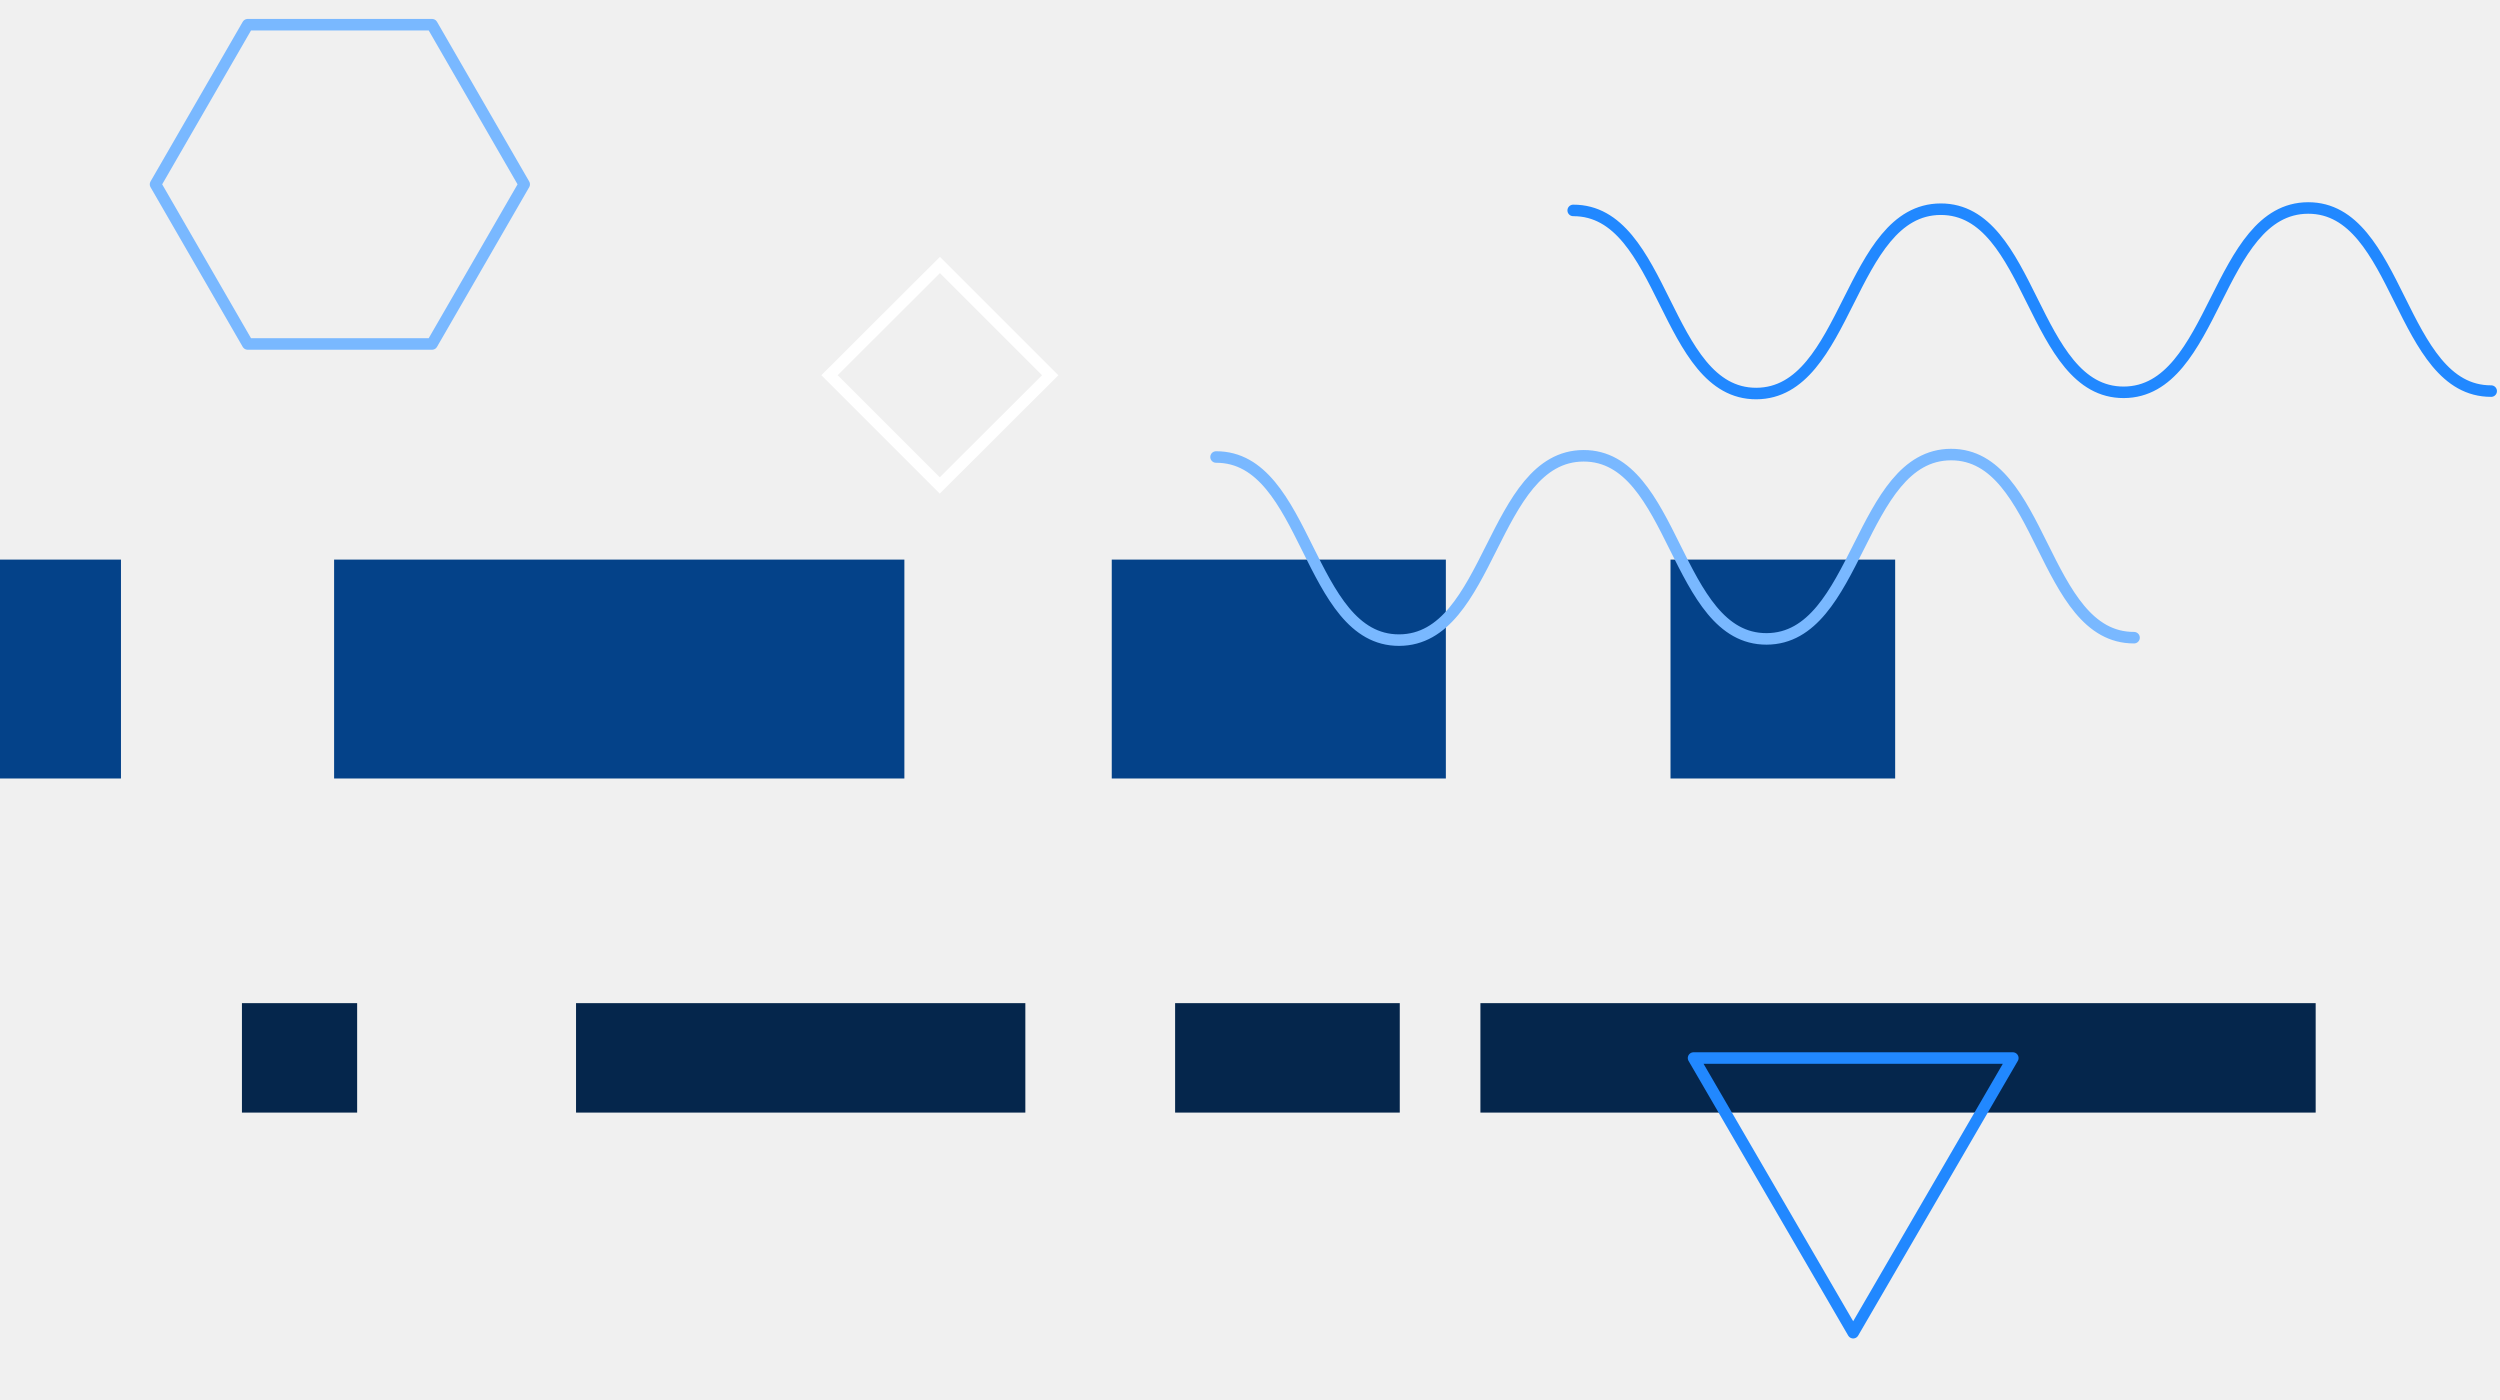
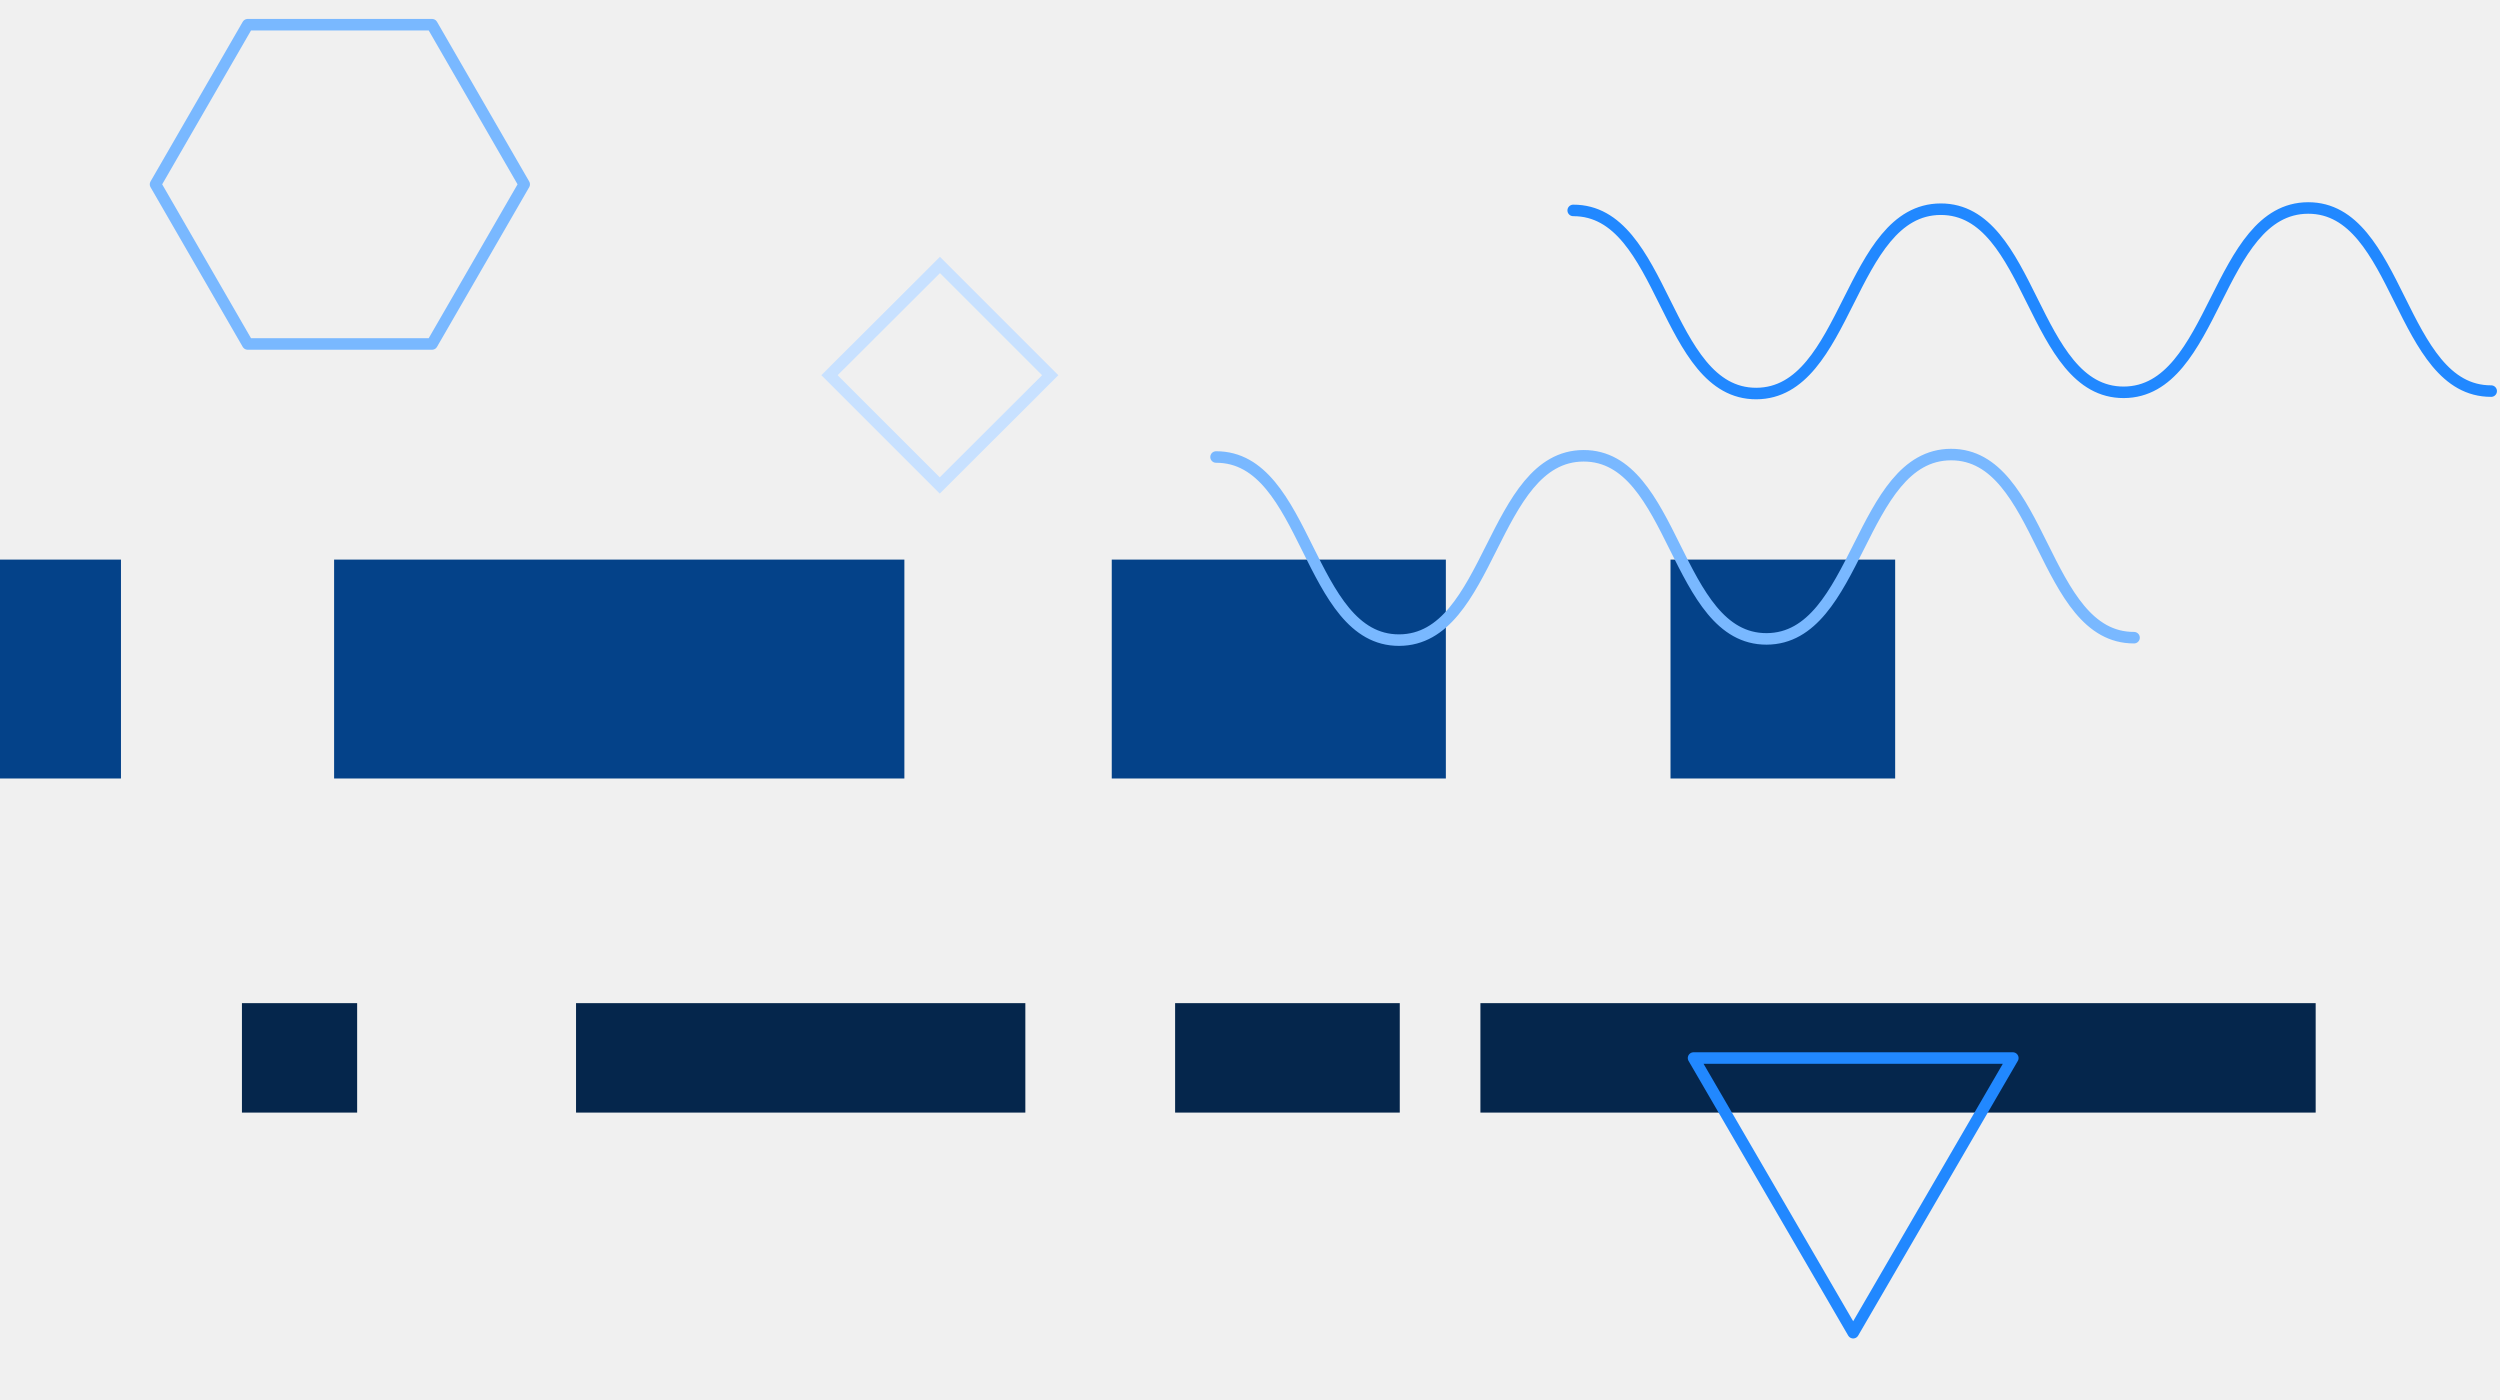
- <svg xmlns="http://www.w3.org/2000/svg" viewBox="0 0 434 243" fill="none">
+ <svg xmlns="http://www.w3.org/2000/svg" width="434" height="243" viewBox="0 0 434 243" fill="none">
  <path d="M91 32L75 59.713H43L27 32L43 4.287L75 4.287L91 32Z" stroke="#79B8FF" stroke-width="2" stroke-linecap="round" stroke-linejoin="round" />
  <rect y="97.146" width="21" height="38" fill="#044289" />
  <rect x="58" y="97.146" width="99" height="38" fill="#044289" />
  <rect x="42" y="174.146" width="20" height="19" fill="#05264C" />
  <rect x="100" y="174.146" width="78" height="19" fill="#05264C" />
  <rect x="204" y="174.146" width="39" height="19" fill="#05264C" />
  <rect x="257" y="174.146" width="145" height="19" fill="#05264C" />
  <rect x="193" y="97.146" width="58" height="38" fill="#044289" />
  <rect x="290" y="97.146" width="39" height="38" fill="#044289" />
  <path d="M349.426 183.675L321.713 231.357L294 183.675L349.426 183.675Z" stroke="#2188FF" stroke-width="2" stroke-linecap="round" stroke-linejoin="round" />
  <path d="M432.47 67.894C416.523 67.947 416.629 36.053 400.682 36.106C384.735 36.159 384.629 68.053 368.682 68.106C352.735 68.159 352.841 36.265 336.894 36.318C320.947 36.371 320.841 68.265 304.894 68.318C288.947 68.371 289.053 36.477 273.106 36.53" stroke="#2188FF" stroke-width="2" stroke-linecap="round" stroke-linejoin="round" />
  <path d="M370.47 110.701C354.523 110.754 354.629 78.86 338.682 78.913C322.735 78.966 322.629 110.86 306.682 110.913C290.735 110.966 290.841 79.072 274.894 79.125C258.947 79.178 258.841 111.072 242.894 111.125C226.947 111.178 227.053 79.284 211.106 79.337" stroke="#79B8FF" stroke-width="2" stroke-linecap="round" stroke-linejoin="round" />
-   <path d="M182.316 65.141L163.175 46L144 65.136L163.141 84.277L182.316 65.141Z" stroke="white" stroke-width="2" stroke-miterlimit="10" />
+   <path d="M182.316 65.141L163.175 46L144 65.136L163.141 84.277L182.316 65.141Z" stroke="#C8E1FF" stroke-width="2" stroke-miterlimit="10" />
</svg>
